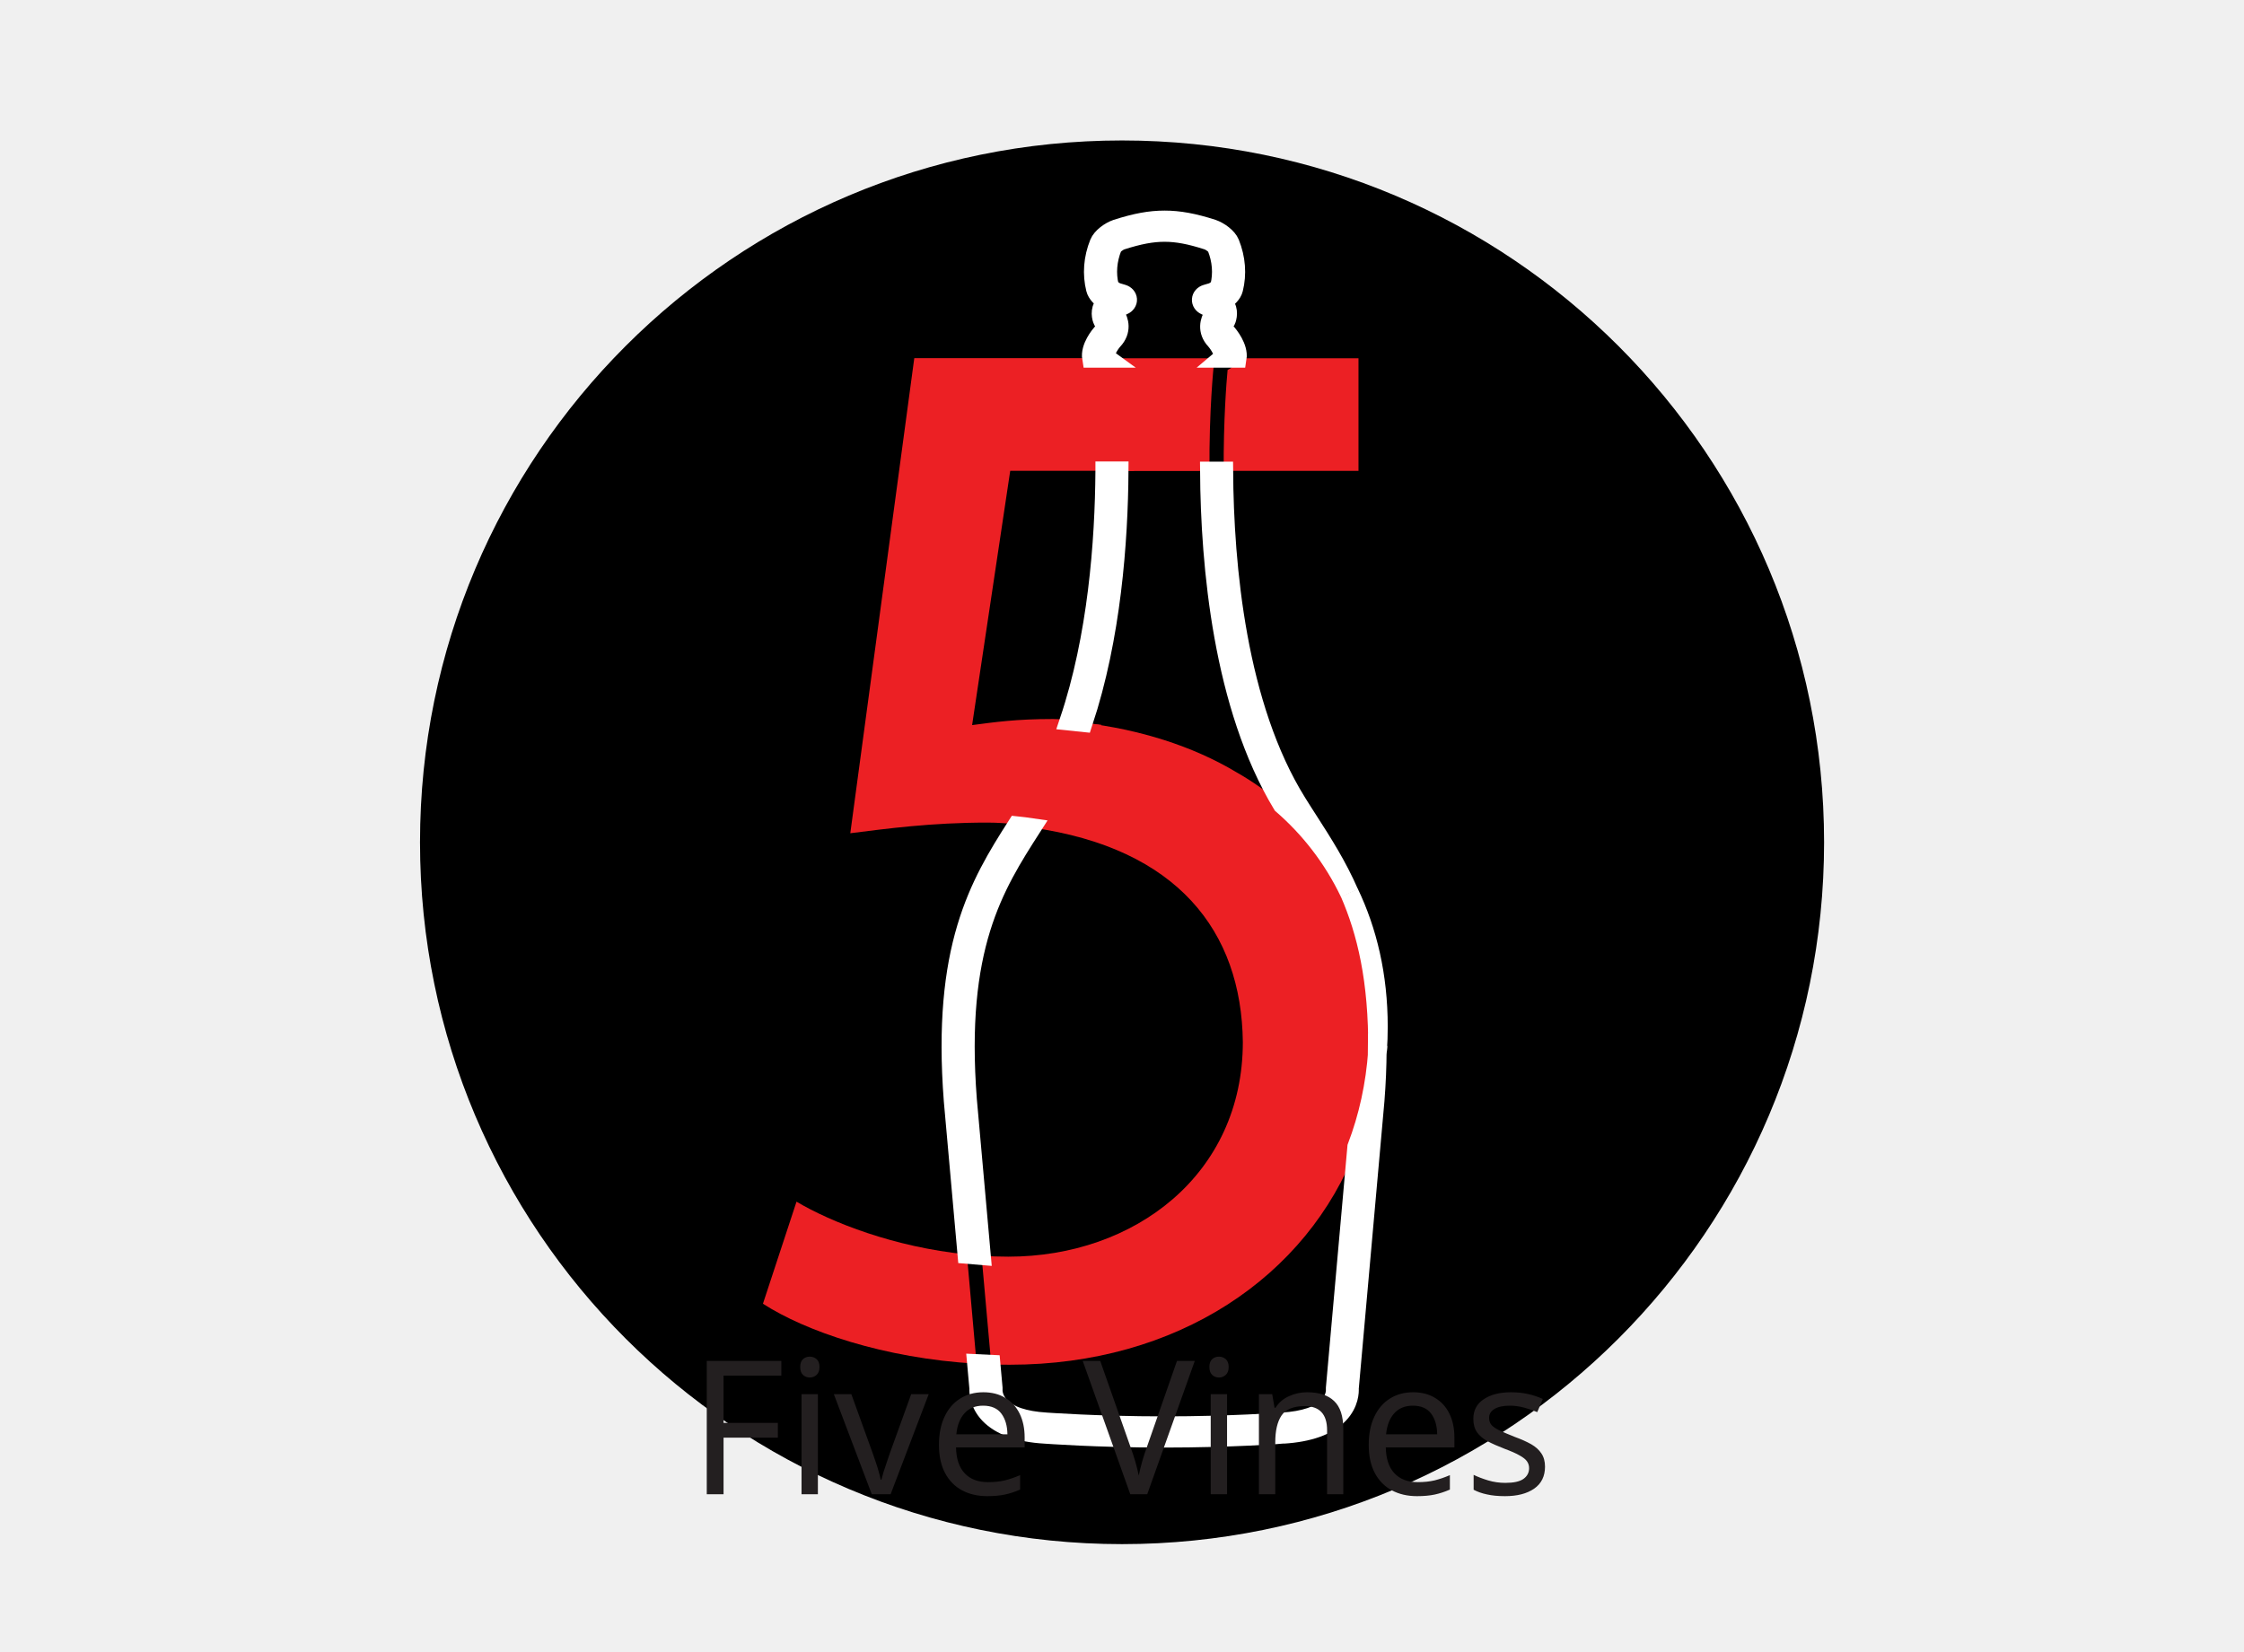
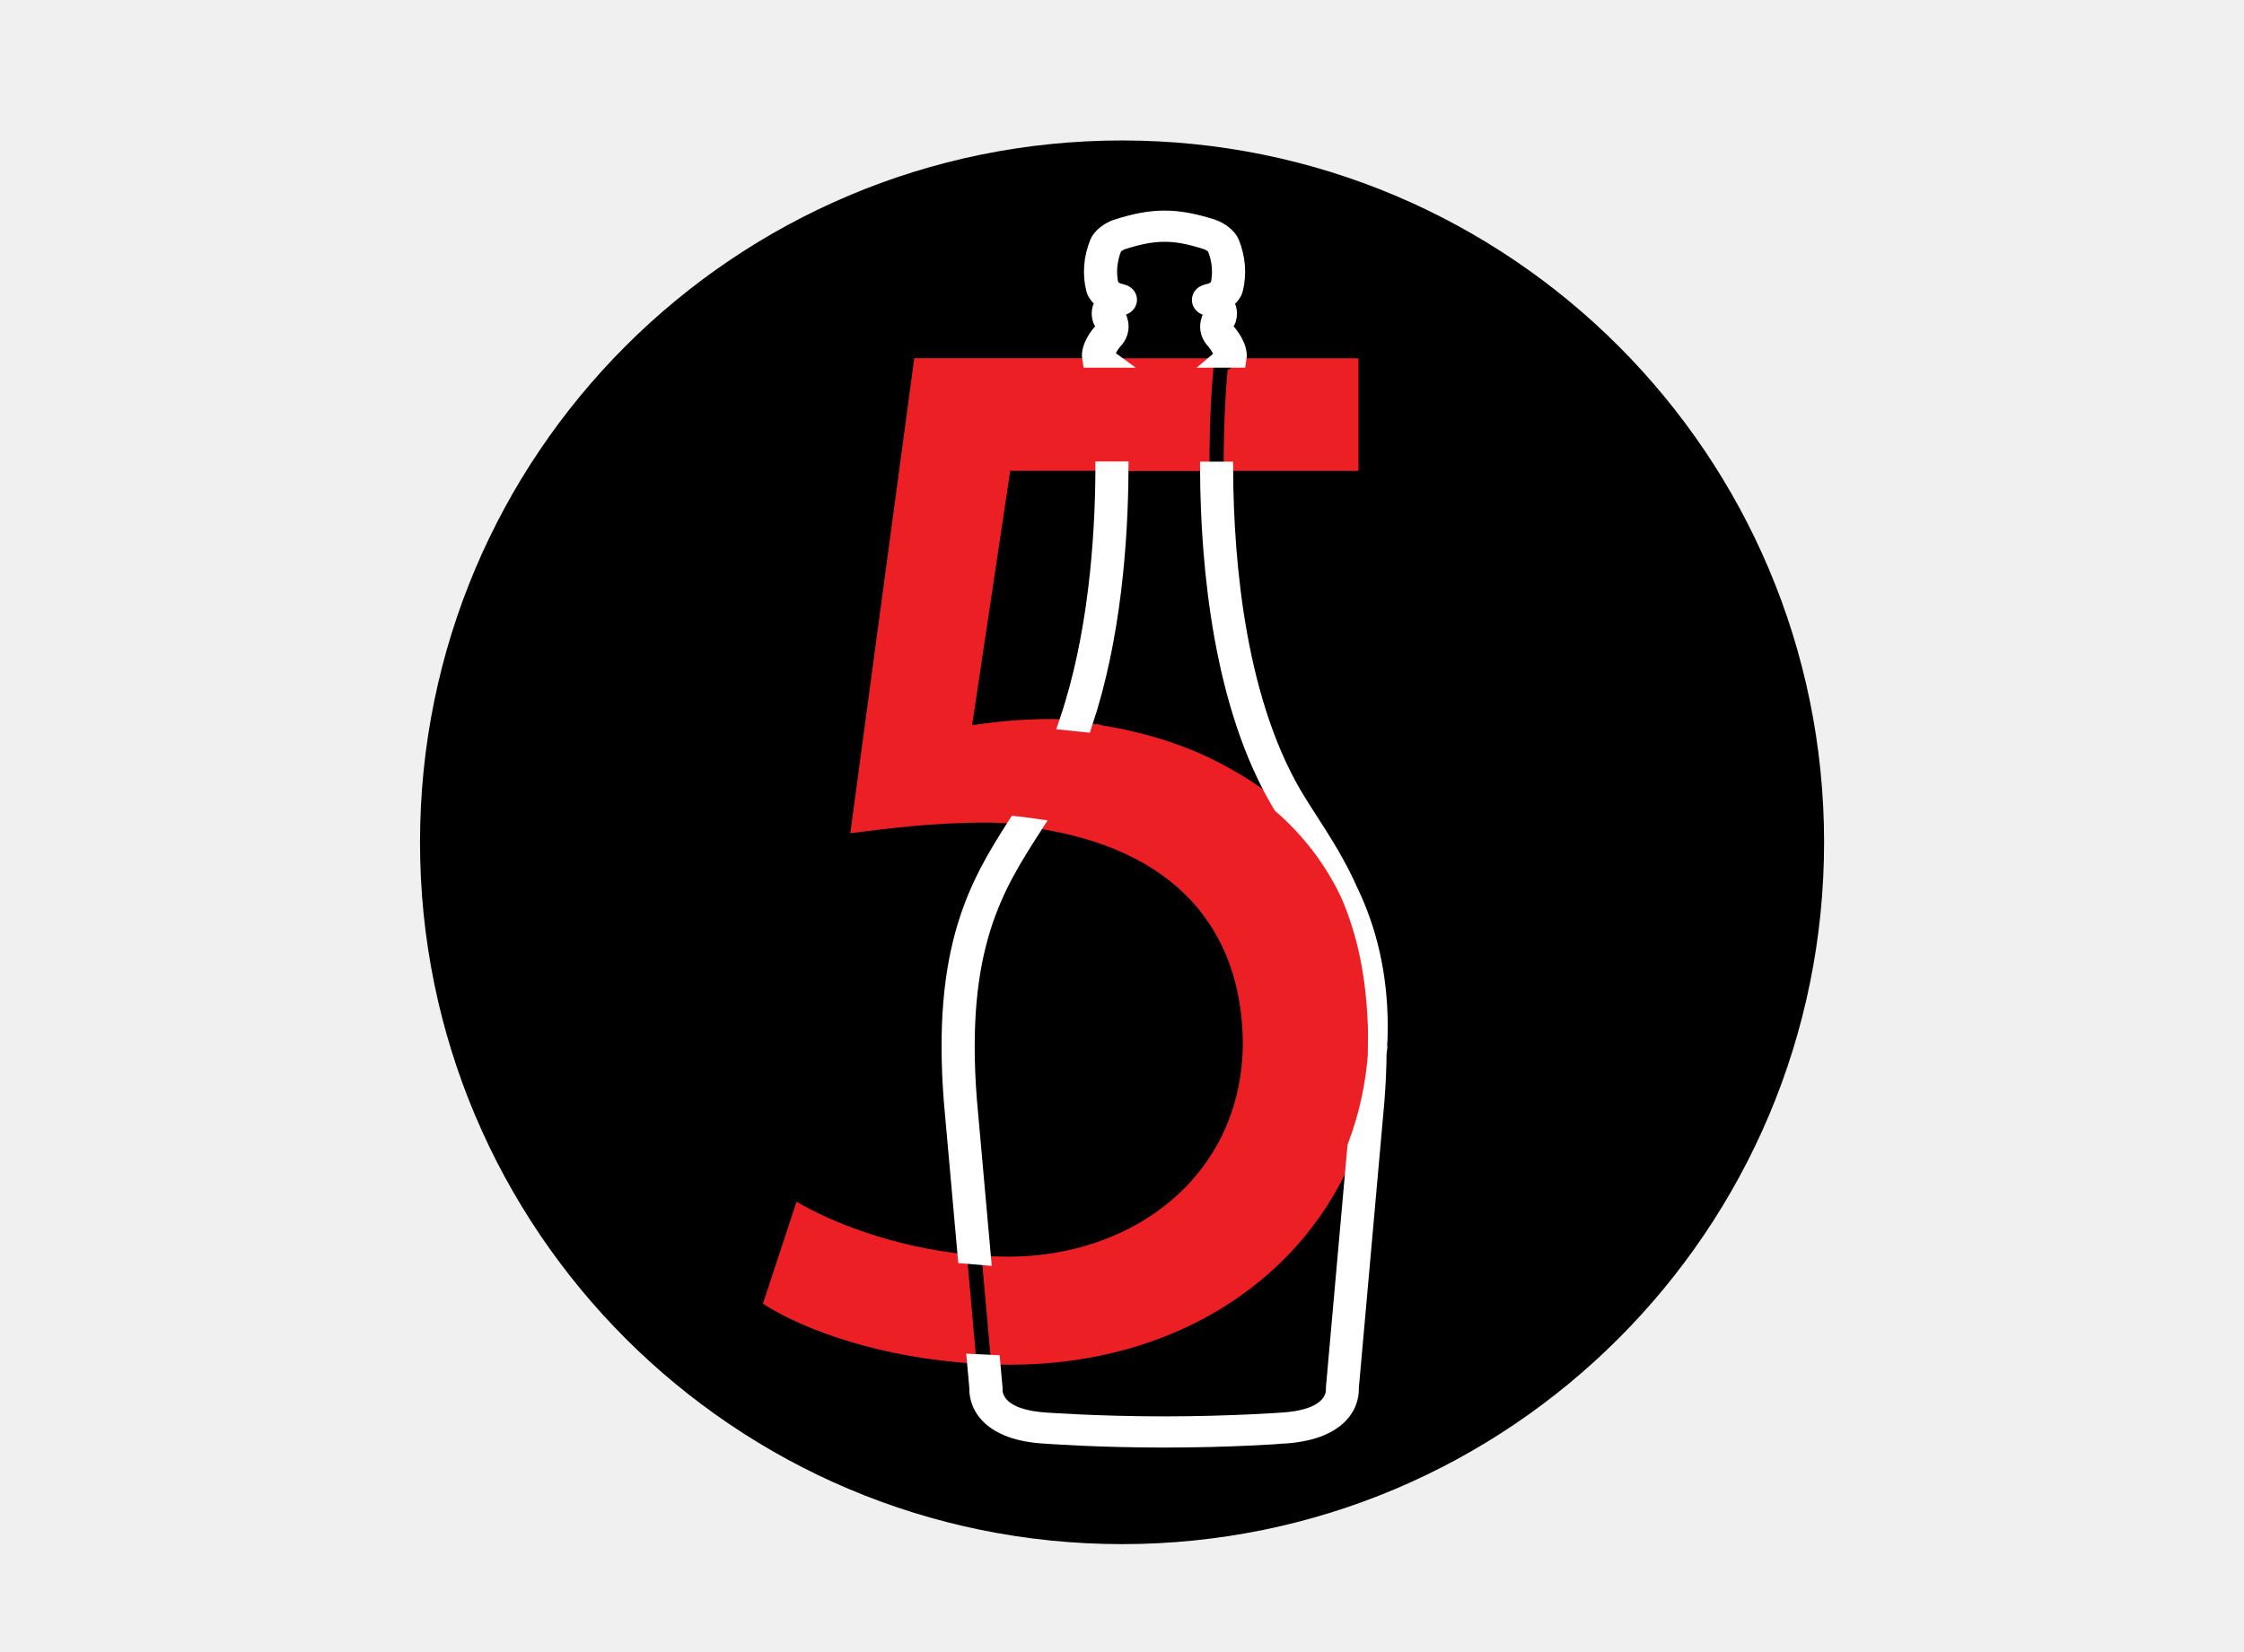
<svg xmlns="http://www.w3.org/2000/svg" id="FiveVinesLogo" viewBox="0 0 240.21 176.82">
  <defs>
    <style>
      .cls-1 {
        fill: none;
        stroke: #231f20;
        stroke-miterlimit: 10;
        stroke-width: 2px;
      }
      .cls-2 {
        fill: #fff;
      }
      .cls-3 {
        fill: #ec2024;
      }
      .stroke-path {
        fill: none;
        stroke: #fff;
        stroke-width: 2px;
      }
    </style>
  </defs>
  <g id="logo-main-group">
    <g id="Five_vines">
      <circle id="mainCircle" cx="120.11" cy="90.19" r="75.15" />
      <g id="bottle-elements">
        <path id="fiveShape" class="cls-3" d="M113.53,85.95c1.66-2.66,3.32-5.23,4.37-8.34-1.61-.14-3.58-.62-5.2-.62-3.91,0-6.2.33-8.64.65l4.08-27.23h13.26c.04-5.47-.3-9.55-.42-10.81-.57-.27-.82-.65-.93-.96-.04-.1-.06-.19-.07-.29h-22.11l-6.85,50.87c3.91-.49,8.64-1.14,14.67-1.14,2.23,0,4.28.33,6.24.54.11-.18.27-.57.38-.75.41-.64.82-1.27,1.22-1.92Z" />
        <path class="cls-3" d="M85.26,128.68l-3.59,10.92c4.53,2.92,12.86,5.84,22.87,6.42l-1.04-11.7c-7.79-.78-14.52-3.44-18.24-5.65Z" />
        <path class="cls-3" d="M129.92,39.08c.03-.28.25-.5.55-.58.16-.04.26-.09.32-.14h-12.31c.06.05.15.09.32.14.3.08.52.31.55.58.01.12.5,4.73.46,11.35h9.66c-.05-6.62.45-11.23.46-11.35Z" />
        <path class="cls-3" d="M131.41,39.61c-.12,1.26-.45,5.35-.42,10.81h14.43v-12.06h-13c-.02.1-.04.2-.07.29-.11.31-.37.69-.94.96Z" />
        <path class="cls-3" d="M137.24,86.15c-1.53-1.33-3.16-2.48-4.85-3.44-4.8-2.88-10.5-4.61-16.42-5.32-1.09,3.28-2.47,6.42-4.22,9.22-.4.65-.82,1.29-1.23,1.93-.02.03-.03.05-.05.08,15.57,2.19,22.43,11.1,22.57,22.95,0,14.18-11.58,22.99-25.11,22.99-.97,0-1.92-.03-2.86-.1l1.04,11.64c.66.02,1.32.03,1.99.03,17.9,0,31.84-9.39,37.14-23.32l1.6-4.32c2.52-17.92-3.77-26.1-7.23-30.18" />
        <g id="stroke-paths-container">
          <path class="stroke-path" d="M147.46,112.53c-.25,3.63-1.01,7.08-2.23,10.28l-2.3,25.82s0,.09,0,.13c0,0,.09.95-.76,1.83-.92.96-2.56,1.52-4.91,1.66-.05,0-5.45.41-12.64.41s-12.58-.41-12.65-.41c-2.31-.14-3.95-.69-4.87-1.64-.87-.89-.78-1.82-.78-1.86,0-.04,0-.08,0-.13l-.23-2.54c-.52-.02-1.04-.04-1.56-.07l.24,2.66c-.02.32-.01,1.59,1.11,2.77,1.2,1.25,3.21,1.98,5.96,2.14.06,0,5.51.42,12.77.42s12.72-.41,12.76-.42c2.76-.17,4.77-.89,5.97-2.14,1.13-1.18,1.13-2.45,1.11-2.77l2.75-30.83c.15-1.9.22-3.67.23-5.33Z" />
          <path class="stroke-path" d="M118.38,38.23c-.15-.4.37-1.31.79-1.78.98-1.03.64-2.16.26-2.71-.07-.25-.08-.64.84-1.03.28-.12.46-.38.44-.65-.02-.28-.23-.51-.53-.6-.19-.05-.39-.11-.57-.17-.42-.14-.8-.51-.84-.65-.34-1.35-.22-2.79.33-4.17.07-.18.54-.58.95-.72,1.88-.6,3.26-.86,4.61-.86s2.73.26,4.59.86c.43.15.9.55.97.73.55,1.37.67,2.81.33,4.17-.04.14-.42.5-.82.64-.21.06-.41.12-.61.18-.3.09-.51.32-.53.6-.02.28.15.53.43.66.91.38.89.78.83,1.02-.37.55-.72,1.68.24,2.69.43.49.96,1.39.81,1.8,0,.02-.03.07-.1.13h1.64c.19-1.17-.89-2.49-1.14-2.77-.53-.55-.18-1.08-.11-1.17.05-.06.09-.13.11-.2.16-.48.25-1.25-.42-1.94.55-.33,1.06-.83,1.18-1.34.4-1.6.27-3.29-.38-4.91-.26-.65-1.15-1.3-1.88-1.55-2.06-.66-3.6-.94-5.14-.94s-3.08.28-5.16.95c-.71.24-1.6.89-1.86,1.54-.65,1.61-.78,3.31-.38,4.9.12.5.61.99,1.15,1.33-.68.7-.6,1.48-.43,1.96.02.07.06.14.11.2.02.02.46.58-.13,1.19-.24.27-1.32,1.58-1.12,2.75h1.64c-.07-.05-.09-.1-.1-.12Z" />
          <path class="stroke-path" d="M147.46,112.53c.06-.86.09-1.72.09-2.6,0-5.49-1.16-10.27-3.1-14.32,1.8,4.13,3.07,9.31,3.01,16.91Z" />
          <path class="stroke-path" d="M137.24,86.15c2.89,2.51,5.4,5.67,7.21,9.47-1.28-2.94-2.83-5.36-4.36-7.74-.41-.64-.82-1.27-1.22-1.92-6.45-10.34-7.8-25.33-7.87-35.53h-1.54c.07,10.21,1.42,25.17,7.78,35.72Z" />
          <path class="stroke-path" d="M103.57,117.77c-1.27-16.37,2.87-22.89,6.89-29.16-.54-.08-1.08-.14-1.64-.2-4.04,6.31-8.06,13.08-6.79,29.46l1.47,16.46c.52.05,1.04.09,1.56.13l-1.49-16.69Z" />
          <path class="stroke-path" d="M118.26,50.42c-.05,7.58-.81,17.8-3.84,26.79.52.05,1.03.1,1.55.16,3.02-9.1,3.78-19.35,3.83-26.96h-1.54Z" />
        </g>
        <g id="fill-paths-container">
          <path class="cls-2" d="M147.46,112.53c-.25,3.63-1.01,7.08-2.23,10.28l-2.3,25.82s0,.09,0,.13c0,0,.09.95-.76,1.83-.92.96-2.56,1.52-4.91,1.66-.05,0-5.45.41-12.64.41s-12.58-.41-12.65-.41c-2.31-.14-3.95-.69-4.87-1.64-.87-.89-.78-1.82-.78-1.86,0-.04,0-.08,0-.13l-.23-2.54c-.52-.02-1.04-.04-1.56-.07l.24,2.66c-.02.32-.01,1.59,1.11,2.77,1.2,1.25,3.21,1.98,5.96,2.14.06,0,5.51.42,12.77.42s12.72-.41,12.76-.42c2.76-.17,4.77-.89,5.97-2.14,1.13-1.18,1.13-2.45,1.11-2.77l2.75-30.83c.15-1.9.22-3.67.23-5.33Z" />
          <path class="cls-2" d="M118.38,38.23c-.15-.4.37-1.31.79-1.78.98-1.03.64-2.16.26-2.71-.07-.25-.08-.64.84-1.03.28-.12.46-.38.44-.65-.02-.28-.23-.51-.53-.6-.19-.05-.39-.11-.57-.17-.42-.14-.8-.51-.84-.65-.34-1.35-.22-2.79.33-4.17.07-.18.54-.58.95-.72,1.88-.6,3.26-.86,4.61-.86s2.73.26,4.59.86c.43.15.9.55.97.73.55,1.37.67,2.81.33,4.17-.04.14-.42.5-.82.64-.21.06-.41.12-.61.18-.3.09-.51.32-.53.6-.02.28.15.53.43.66.91.38.89.78.83,1.02-.37.55-.72,1.68.24,2.69.43.49.96,1.39.81,1.8,0,.02-.03.07-.1.13h1.64c.19-1.17-.89-2.49-1.14-2.77-.53-.55-.18-1.08-.11-1.17.05-.06.09-.13.11-.2.16-.48.25-1.25-.42-1.94.55-.33,1.06-.83,1.18-1.34.4-1.6.27-3.29-.38-4.91-.26-.65-1.15-1.3-1.88-1.55-2.06-.66-3.6-.94-5.14-.94s-3.08.28-5.16.95c-.71.24-1.6.89-1.86,1.54-.65,1.61-.78,3.31-.38,4.9.12.5.61.99,1.15,1.33-.68.7-.6,1.48-.43,1.96.02.07.06.14.11.2.02.02.46.58-.13,1.19-.24.27-1.32,1.58-1.12,2.75h1.64c-.07-.05-.09-.1-.1-.12Z" />
          <path class="cls-2" d="M147.46,112.53c.06-.86.09-1.72.09-2.6,0-5.49-1.16-10.27-3.10-14.32,1.8,4.13,3.07,9.31,3.01,16.91Z" />
          <path class="cls-2" d="M137.24,86.15c2.89,2.51,5.4,5.67,7.21,9.47-1.28-2.94-2.83-5.36-4.36-7.74-.41-.64-.82-1.27-1.22-1.92-6.45-10.34-7.8-25.33-7.87-35.53h-1.54c.07,10.21,1.42,25.17,7.78,35.72Z" />
          <path class="cls-2" d="M103.57,117.77c-1.27-16.37,2.87-22.89,6.89-29.16-.54-.08-1.08-.14-1.64-.2-4.04,6.31-8.06,13.08-6.79,29.46l1.47,16.46c.52.05,1.04.09,1.56.13l-1.49-16.69Z" />
          <path class="cls-2" d="M118.26,50.42c-.05,7.58-.81,17.8-3.84,26.79.52.05,1.03.1,1.55.16,3.02-9.10,3.78-19.35,3.83-26.96h-1.54Z" />
        </g>
      </g>
-       <text id="brandName" x="120" y="160" text-anchor="middle" font-size="20" font-family="sans-serif" fill="#231f20">Five Vines</text>
    </g>
  </g>
</svg>
